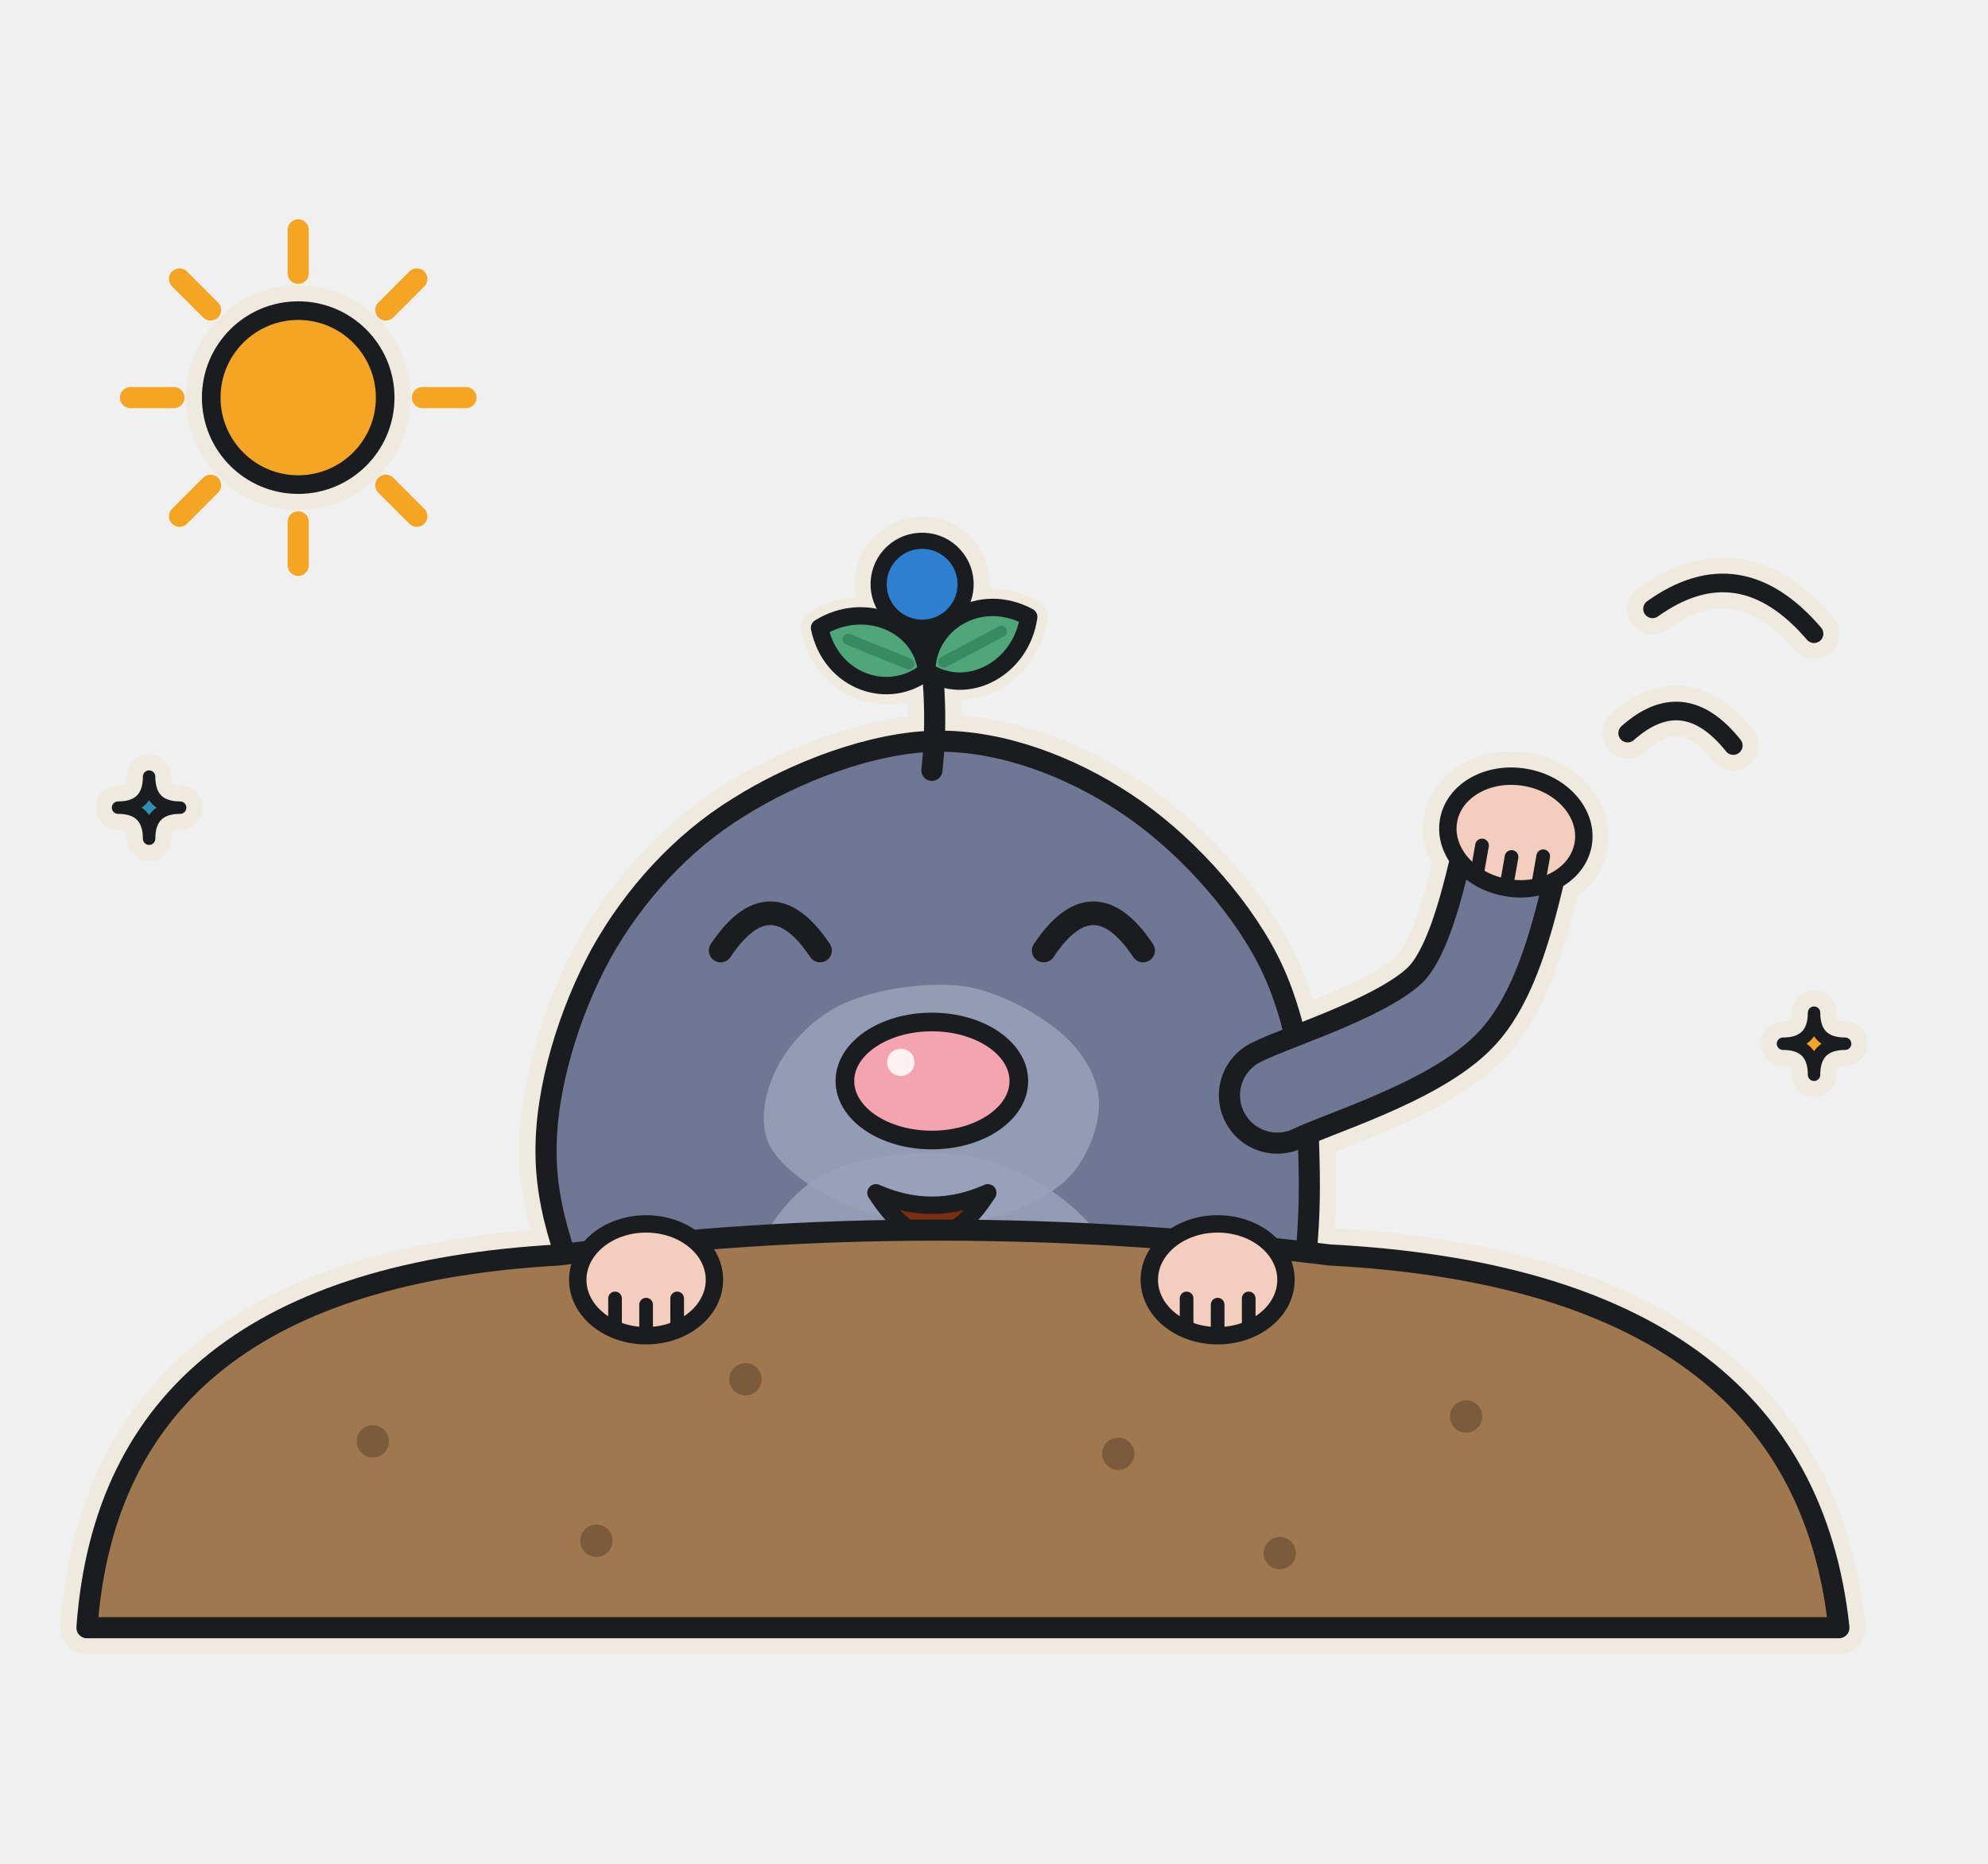
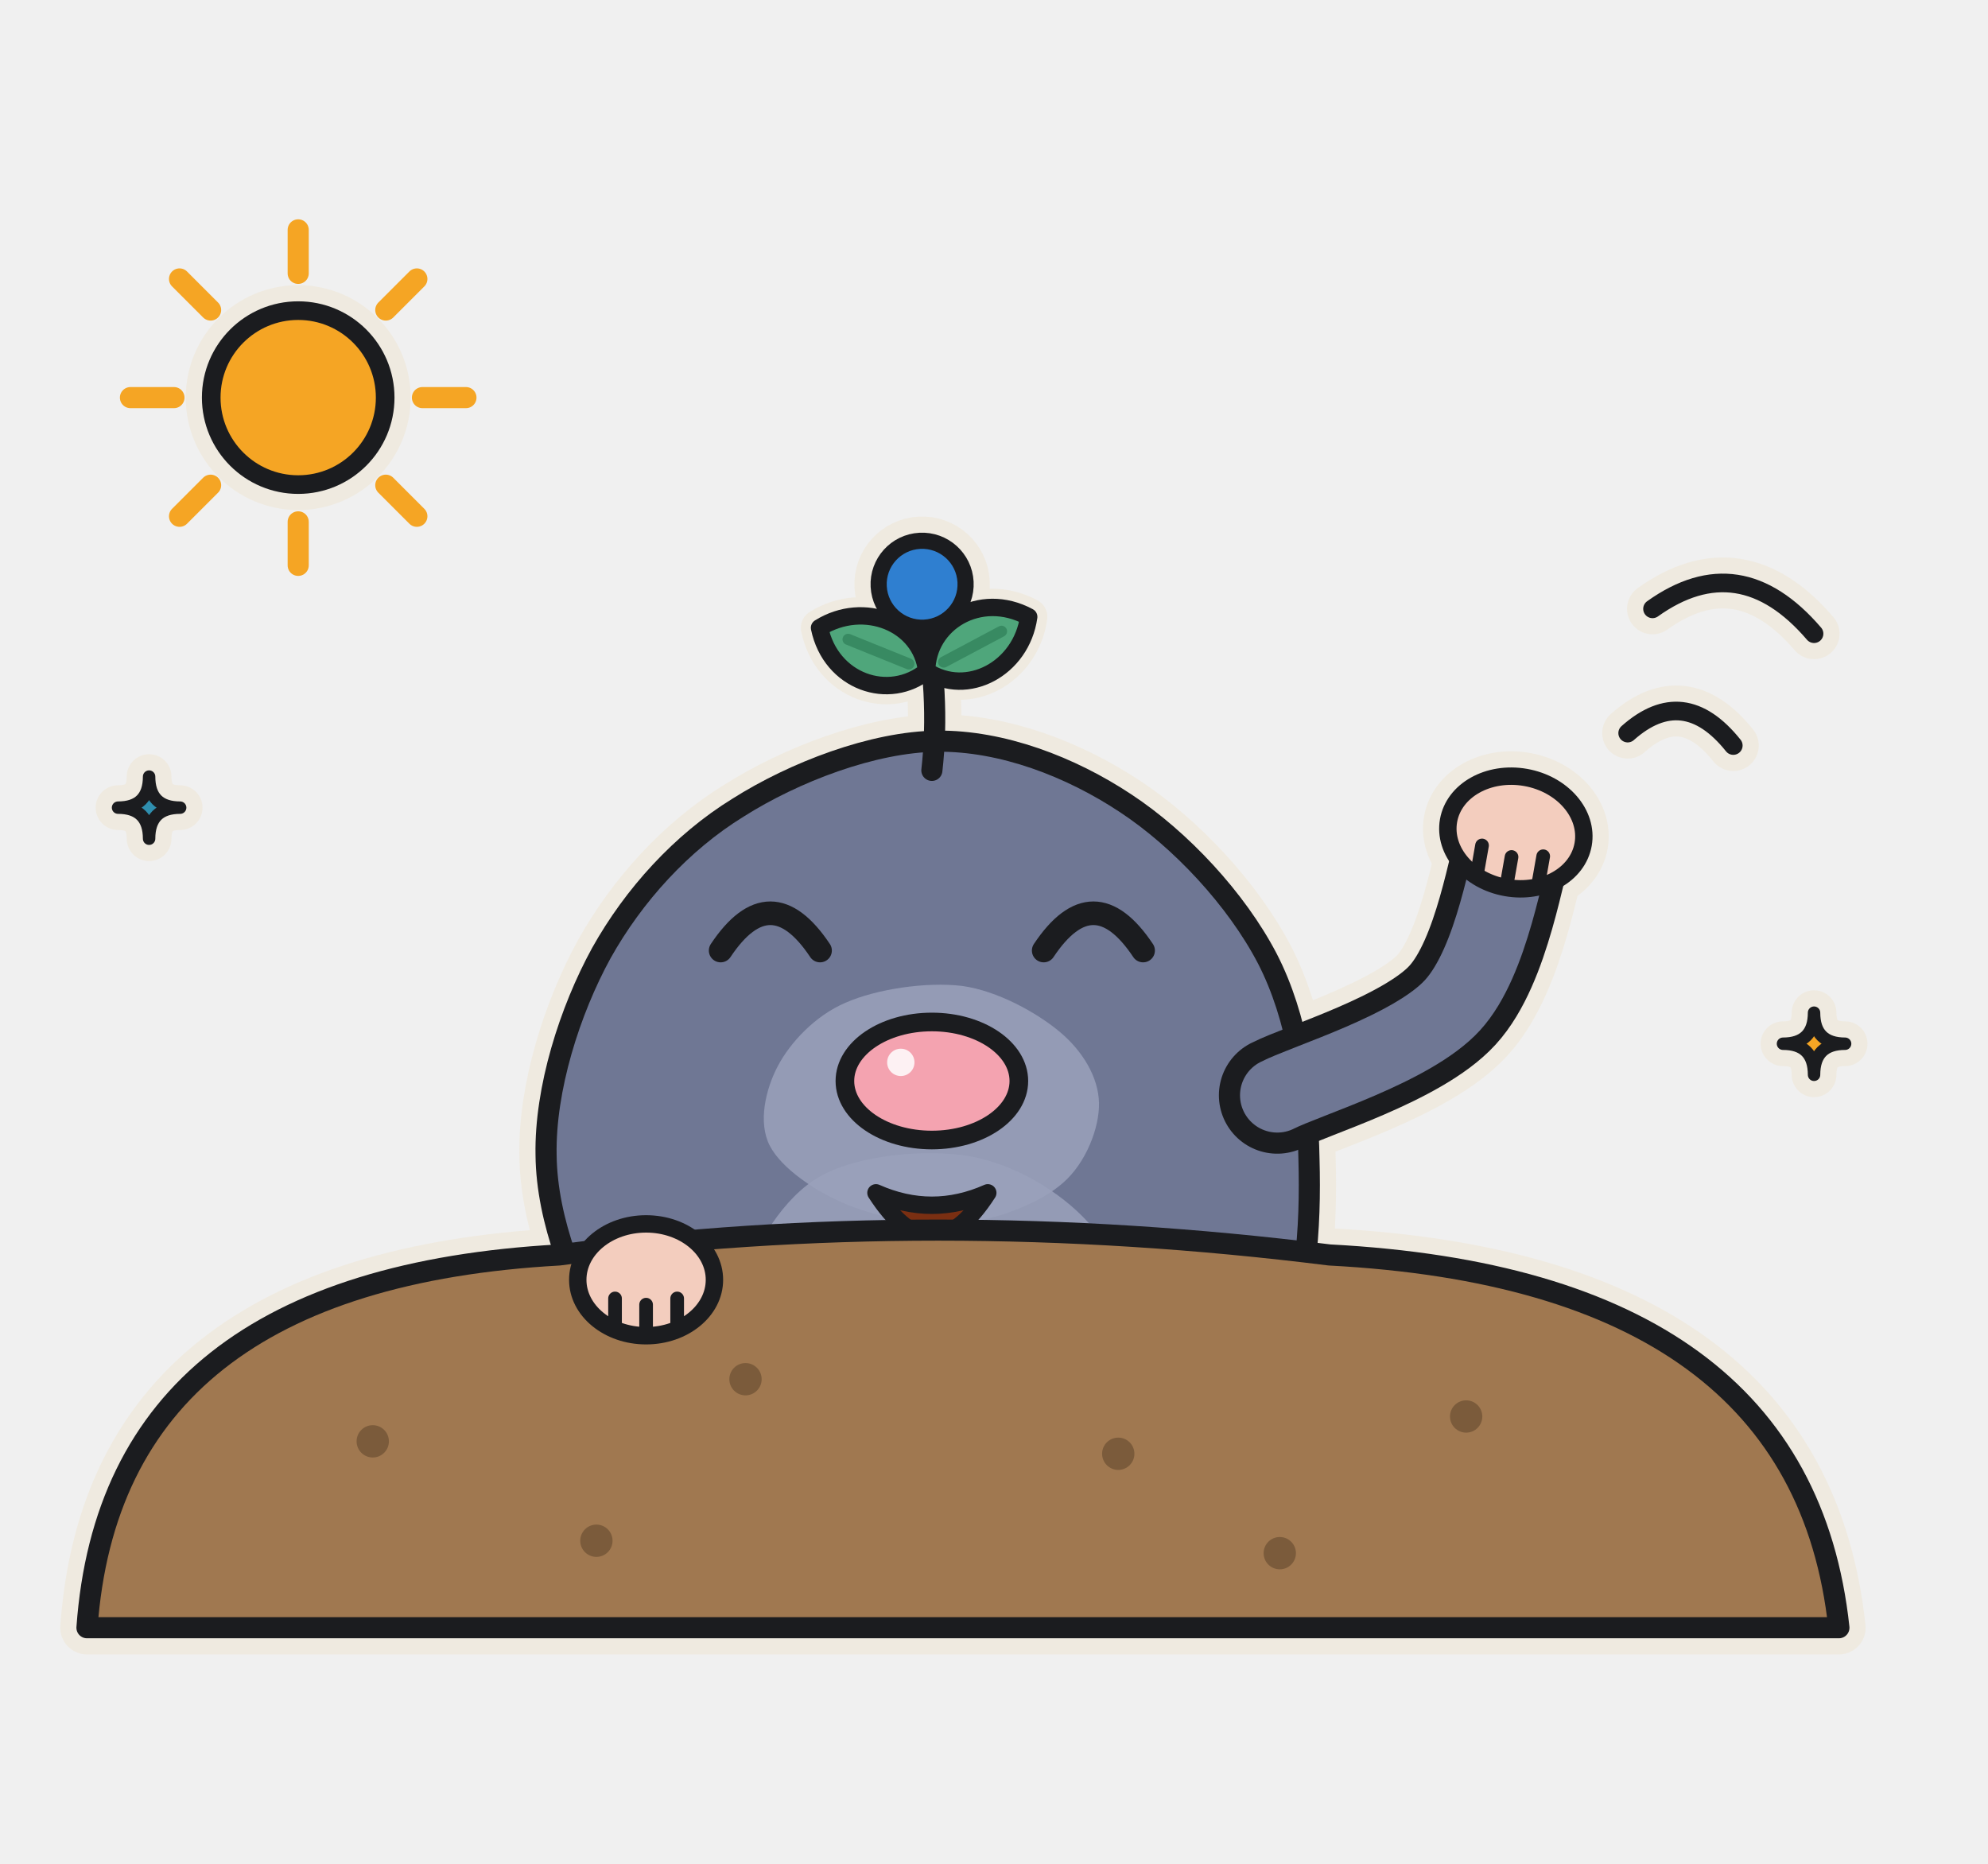
<svg xmlns="http://www.w3.org/2000/svg" viewBox="0 0 320 300" width="400" height="375" role="img" aria-label="Tuck peeking over a hill and waving">
  <defs>
    <radialGradient id="glow-grad" cx="50%" cy="50%" r="50%">
      <stop offset="0" stop-color="#FFC857" stop-opacity=".75" />
      <stop offset=".45" stop-color="#F5A524" stop-opacity=".28" />
      <stop offset="1" stop-color="#F5A524" stop-opacity="0" />
    </radialGradient>
  </defs>
  <g id="rim" aria-hidden="true">
    <g id="rim-sun">
      <circle cx="48" cy="64" r="14" fill="#EFEAE0" stroke="#EFEAE0" stroke-width="8.2" stroke-linejoin="round" stroke-linecap="round" />
    </g>
    <g id="rim-tuck-head" transform="rotate(0 150 252)">
      <path d="M210.7 186.6C211 197.5 210.3 210.4 205.3 219.8C200.4 229.1 190.1 237.5 181 242.8C171.9 248 161.2 250.9 150.7 251.2C140.2 251.5 127 250.2 118.2 244.6C109.4 239 102.8 227.2 97.8 217.4C92.7 207.6 88 196.6 87.9 185.9C87.7 175.3 91.7 162.7 96.8 153.4C102 144.1 109.7 135.6 118.8 130C127.8 124.3 140.5 119.4 150.9 119.3C161.3 119.2 172.3 123.4 181.2 129.3C190 135.1 199 144.7 204 154.3C208.9 163.8 210.5 175.6 210.7 186.6Z" fill="#EFEAE0" stroke="#EFEAE0" stroke-width="8.6" stroke-linejoin="round" stroke-linecap="round" />
      <path d="M183.1 215.7C183.4 222.2 182 230.8 177.4 235.6C172.7 240.4 162.6 243.7 155.2 244.7C147.8 245.7 139.2 244.5 133 241.5C126.8 238.5 120.2 232.4 117.9 226.6C115.7 220.8 117 212.9 119.3 206.6C121.7 200.4 126 192.7 132.1 189.3C138.2 185.9 148.9 184.9 156.1 186.1C163.3 187.4 170.7 191.8 175.2 196.8C179.7 201.7 182.7 209.3 183.1 215.7Z" fill="#EFEAE0" />
      <g id="rim-muzzle">
        <path d="M176.9 177.5C177 181.5 174.8 187.2 171.1 190.4C167.5 193.6 160.6 196.3 154.8 196.9C149 197.5 141.7 196 136.6 194C131.4 191.9 125.8 188.1 123.9 184.4C122 180.7 123.2 175.4 125.2 171.6C127.2 167.8 131.2 163.5 136.1 161.4C141.1 159.2 149.1 158 154.9 158.7C160.6 159.5 166.9 163 170.6 166.1C174.3 169.2 176.8 173.4 176.9 177.5Z" fill="#EFEAE0" />
      </g>
      <g id="rim-eyes">
        <g id="rim-eye-l">
          <path d="M116 153Q124 141 132 153" fill="none" stroke="#EFEAE0" stroke-width="9" stroke-linecap="round" />
        </g>
        <g id="rim-eye-r">
          <path d="M168 153Q176 141 184 153" fill="none" stroke="#EFEAE0" stroke-width="9" stroke-linecap="round" />
        </g>
      </g>
      <g id="rim-nose">
        <ellipse cx="150" cy="174" rx="14" ry="9.5" fill="#EFEAE0" stroke="#EFEAE0" stroke-width="8.2" stroke-linejoin="round" stroke-linecap="round" />
        <circle cx="145" cy="171" r="2.2" fill="#EFEAE0" />
      </g>
      <g id="rim-mouth">
        <path d="M141 192Q150 206 159 192Q150 196 141 192Z" fill="#EFEAE0" stroke="#EFEAE0" stroke-width="8" stroke-linejoin="round" />
      </g>
      <g id="rim-sprout" transform="translate(0 0) rotate(-3 150 124)">
        <g id="rim-sprout-stem">
          <path d="M150 124Q152 112 150 98" fill="none" stroke="#EFEAE0" stroke-width="8.6" stroke-linecap="round" stroke-linejoin="round" />
        </g>
        <g id="rim-leaf-l" transform="translate(150 108) rotate(-155) scale(0.62)">
          <path d="M0 0C6 -11 22 -12 30 0C22 11 6 11 0 0Z" fill="#EFEAE0" stroke="#EFEAE0" stroke-width="9.7" stroke-linejoin="round" stroke-linecap="round" />
        </g>
        <g id="rim-leaf-r" transform="translate(150 108) rotate(-25) scale(0.62)">
          <path d="M0 0C6 -11 22 -12 30 0C22 11 6 11 0 0Z" fill="#EFEAE0" stroke="#EFEAE0" stroke-width="9.7" stroke-linejoin="round" stroke-linecap="round" />
        </g>
        <g id="rim-sprout-node">
          <circle cx="150" cy="94" r="7" fill="#EFEAE0" stroke="#EFEAE0" stroke-width="7.8" stroke-linejoin="round" stroke-linecap="round" />
        </g>
      </g>
    </g>
    <g id="rim-arm-r">
      <path d="M205.6 176.3C210.3 173.9 227.4 168.8 233.8 161.8C240.3 154.7 242.5 138.6 244.2 134" fill="none" stroke="#EFEAE0" stroke-width="24" stroke-linecap="round" />
      <g transform="rotate(10 244 134)">
        <ellipse cx="244" cy="134" rx="11" ry="9" fill="#EFEAE0" stroke="#EFEAE0" stroke-width="8" stroke-linejoin="round" stroke-linecap="round" />
        <path d="M239 137v4M244 138v4M249 137v4" stroke="#EFEAE0" stroke-width="7.4" stroke-linecap="round" />
      </g>
    </g>
    <path d="M262 118q9 -8 17 2M266 98q14 -10 26 4" fill="none" stroke="#EFEAE0" stroke-width="8.2" stroke-linecap="round" />
    <g id="rim-hill">
      <path d="M14 262Q18 206 90 202Q150 194 214 202Q290 206 296 262Z" fill="#EFEAE0" stroke="#EFEAE0" stroke-width="8.6" stroke-linejoin="round" stroke-linecap="round" />
      <circle cx="60" cy="232" r="2.6" fill="#EFEAE0" />
      <circle cx="120" cy="222" r="2.6" fill="#EFEAE0" />
      <circle cx="180" cy="234" r="2.6" fill="#EFEAE0" />
      <circle cx="236" cy="228" r="2.6" fill="#EFEAE0" />
      <circle cx="96" cy="248" r="2.6" fill="#EFEAE0" />
      <circle cx="206" cy="250" r="2.6" fill="#EFEAE0" />
    </g>
    <g id="rim-paws-on-hill">
      <g transform="rotate(0 104 206)">
        <ellipse cx="104" cy="206" rx="11" ry="9" fill="#EFEAE0" stroke="#EFEAE0" stroke-width="8" stroke-linejoin="round" stroke-linecap="round" />
        <path d="M99 209v4M104 210v4M109 209v4" stroke="#EFEAE0" stroke-width="7.4" stroke-linecap="round" />
-       </g>
-       <g transform="rotate(0 196 206)">
-         <ellipse cx="196" cy="206" rx="11" ry="9" fill="#EFEAE0" stroke="#EFEAE0" stroke-width="8" stroke-linejoin="round" stroke-linecap="round" />
-         <path d="M191 209v4M196 210v4M201 209v4" stroke="#EFEAE0" stroke-width="7.4" stroke-linecap="round" />
      </g>
    </g>
    <path d="M24 125Q24 130 29 130Q24 130 24 135Q24 130 19 130Q24 130 24 125Z" fill="#EFEAE0" stroke="#EFEAE0" stroke-width="7.2" stroke-linejoin="round" />
    <path d="M292 163Q292 168 297 168Q292 168 292 173Q292 168 287 168Q292 168 292 163Z" fill="#EFEAE0" stroke="#EFEAE0" stroke-width="7.2" stroke-linejoin="round" />
  </g>
  <g id="mascot">
    <g id="sun">
      <path d="M68 64L75 64" stroke="#F5A524" stroke-width="3.4" stroke-linecap="round" />
      <path d="M62.1 78.1L67.1 83.1" stroke="#F5A524" stroke-width="3.4" stroke-linecap="round" />
      <path d="M48 84L48 91" stroke="#F5A524" stroke-width="3.4" stroke-linecap="round" />
      <path d="M33.9 78.1L28.9 83.1" stroke="#F5A524" stroke-width="3.4" stroke-linecap="round" />
      <path d="M28 64L21 64" stroke="#F5A524" stroke-width="3.4" stroke-linecap="round" />
      <path d="M33.9 49.9L28.9 44.9" stroke="#F5A524" stroke-width="3.4" stroke-linecap="round" />
      <path d="M48 44L48 37" stroke="#F5A524" stroke-width="3.4" stroke-linecap="round" />
      <path d="M62.1 49.9L67.1 44.9" stroke="#F5A524" stroke-width="3.4" stroke-linecap="round" />
      <circle cx="48" cy="64" r="14" fill="#F5A524" stroke="#1b1c1f" stroke-width="3" stroke-linejoin="round" stroke-linecap="round" />
    </g>
    <g id="tuck-head" transform="rotate(0 150 252)">
      <path id="body" d="M210.7 186.6C211 197.5 210.3 210.4 205.3 219.8C200.4 229.1 190.1 237.5 181 242.8C171.9 248 161.2 250.9 150.7 251.2C140.2 251.5 127 250.2 118.2 244.6C109.4 239 102.8 227.2 97.8 217.4C92.7 207.6 88 196.6 87.9 185.9C87.7 175.3 91.7 162.7 96.8 153.4C102 144.1 109.7 135.6 118.8 130C127.8 124.3 140.5 119.4 150.9 119.3C161.3 119.2 172.3 123.4 181.2 129.3C190 135.1 199 144.7 204 154.3C208.9 163.8 210.5 175.6 210.7 186.6Z" fill="#6F7794" stroke="#1b1c1f" stroke-width="3.4" stroke-linejoin="round" stroke-linecap="round" />
      <path id="belly" d="M183.1 215.7C183.4 222.2 182 230.8 177.4 235.6C172.7 240.4 162.6 243.7 155.2 244.7C147.8 245.7 139.2 244.5 133 241.5C126.8 238.5 120.2 232.4 117.9 226.6C115.7 220.8 117 212.9 119.3 206.6C121.7 200.4 126 192.7 132.1 189.3C138.2 185.9 148.9 184.9 156.1 186.1C163.3 187.4 170.7 191.8 175.2 196.8C179.7 201.7 182.7 209.3 183.1 215.7Z" fill="#9AA1BB" opacity=".85" />
      <g id="muzzle">
        <path d="M176.9 177.5C177 181.5 174.8 187.2 171.1 190.4C167.5 193.6 160.6 196.3 154.8 196.9C149 197.5 141.7 196 136.6 194C131.4 191.9 125.8 188.1 123.9 184.4C122 180.7 123.2 175.4 125.2 171.6C127.2 167.8 131.2 163.5 136.1 161.4C141.1 159.2 149.1 158 154.9 158.7C160.6 159.5 166.9 163 170.6 166.1C174.3 169.2 176.8 173.4 176.9 177.5Z" fill="#9AA1BB" opacity=".85" />
      </g>
      <g id="eyes">
        <g id="eye-l">
          <path d="M116 153Q124 141 132 153" fill="none" stroke="#1b1c1f" stroke-width="3.8" stroke-linecap="round" />
        </g>
        <g id="eye-r">
          <path d="M168 153Q176 141 184 153" fill="none" stroke="#1b1c1f" stroke-width="3.8" stroke-linecap="round" />
        </g>
      </g>
      <g id="nose">
        <ellipse cx="150" cy="174" rx="14" ry="9.5" fill="#F4A3B0" stroke="#1b1c1f" stroke-width="3" stroke-linejoin="round" stroke-linecap="round" />
        <circle cx="145" cy="171" r="2.2" fill="#fff" opacity=".85" />
      </g>
      <g id="mouth">
        <path d="M141 192Q150 206 159 192Q150 196 141 192Z" fill="#7a2f12" stroke="#1b1c1f" stroke-width="2.8" stroke-linejoin="round" />
      </g>
      <g id="sprout" transform="translate(0 0) rotate(-3 150 124)">
        <g id="sprout-stem">
          <path d="M150 124Q152 112 150 98" fill="none" stroke="#1b1c1f" stroke-width="3.4" stroke-linecap="round" stroke-linejoin="round" />
        </g>
        <g id="leaf-l" transform="translate(150 108) rotate(-155) scale(0.62)">
          <path d="M0 0C6 -11 22 -12 30 0C22 11 6 11 0 0Z" fill="#4FA67B" stroke="#1b1c1f" stroke-width="4.516" stroke-linejoin="round" stroke-linecap="round" />
          <path d="M5 0H22" stroke="#388A62" stroke-width="2.903" stroke-linecap="round" />
        </g>
        <g id="leaf-r" transform="translate(150 108) rotate(-25) scale(0.62)">
          <path d="M0 0C6 -11 22 -12 30 0C22 11 6 11 0 0Z" fill="#4FA67B" stroke="#1b1c1f" stroke-width="4.516" stroke-linejoin="round" stroke-linecap="round" />
          <path d="M5 0H22" stroke="#388A62" stroke-width="2.903" stroke-linecap="round" />
        </g>
        <g id="sprout-node">
          <circle cx="150" cy="94" r="7" fill="#2F7FD0" stroke="#1b1c1f" stroke-width="2.6" stroke-linejoin="round" stroke-linecap="round" />
        </g>
      </g>
    </g>
    <g id="arm-r">
      <path d="M205.6 176.3C210.3 173.9 227.4 168.8 233.8 161.8C240.3 154.7 242.5 138.6 244.2 134" fill="none" stroke="#1b1c1f" stroke-width="18.8" stroke-linecap="round" />
      <path d="M205.6 176.3C210.3 173.9 227.4 168.8 233.8 161.8C240.3 154.7 242.5 138.6 244.2 134" fill="none" stroke="#6F7794" stroke-width="12" stroke-linecap="round" />
      <g transform="rotate(10 244 134)">
        <ellipse cx="244" cy="134" rx="11" ry="9" fill="#F3CDBE" stroke="#1b1c1f" stroke-width="2.8" stroke-linejoin="round" stroke-linecap="round" />
        <path d="M239 137v4M244 138v4M249 137v4" stroke="#1b1c1f" stroke-width="2.2" stroke-linecap="round" />
      </g>
    </g>
    <path d="M262 118q9 -8 17 2M266 98q14 -10 26 4" fill="none" stroke="#1b1c1f" stroke-width="3" stroke-linecap="round" />
    <g id="hill">
      <path d="M14 262Q18 206 90 202Q150 194 214 202Q290 206 296 262Z" fill="#A07850" stroke="#1b1c1f" stroke-width="3.4" stroke-linejoin="round" stroke-linecap="round" />
      <circle cx="60" cy="232" r="2.6" fill="#7B5B3B" />
      <circle cx="120" cy="222" r="2.6" fill="#7B5B3B" />
      <circle cx="180" cy="234" r="2.6" fill="#7B5B3B" />
      <circle cx="236" cy="228" r="2.6" fill="#7B5B3B" />
      <circle cx="96" cy="248" r="2.6" fill="#7B5B3B" />
      <circle cx="206" cy="250" r="2.6" fill="#7B5B3B" />
    </g>
    <g id="paws-on-hill">
      <g transform="rotate(0 104 206)">
        <ellipse cx="104" cy="206" rx="11" ry="9" fill="#F3CDBE" stroke="#1b1c1f" stroke-width="2.8" stroke-linejoin="round" stroke-linecap="round" />
        <path d="M99 209v4M104 210v4M109 209v4" stroke="#1b1c1f" stroke-width="2.2" stroke-linecap="round" />
      </g>
-       <g transform="rotate(0 196 206)">
-         <ellipse cx="196" cy="206" rx="11" ry="9" fill="#F3CDBE" stroke="#1b1c1f" stroke-width="2.8" stroke-linejoin="round" stroke-linecap="round" />
-         <path d="M191 209v4M196 210v4M201 209v4" stroke="#1b1c1f" stroke-width="2.2" stroke-linecap="round" />
-       </g>
    </g>
    <path d="M24 125Q24 130 29 130Q24 130 24 135Q24 130 19 130Q24 130 24 125Z" fill="#2F8FAF" stroke="#1b1c1f" stroke-width="2" stroke-linejoin="round" />
    <path d="M292 163Q292 168 297 168Q292 168 292 173Q292 168 287 168Q292 168 292 163Z" fill="#F5A524" stroke="#1b1c1f" stroke-width="2" stroke-linejoin="round" />
  </g>
</svg>
